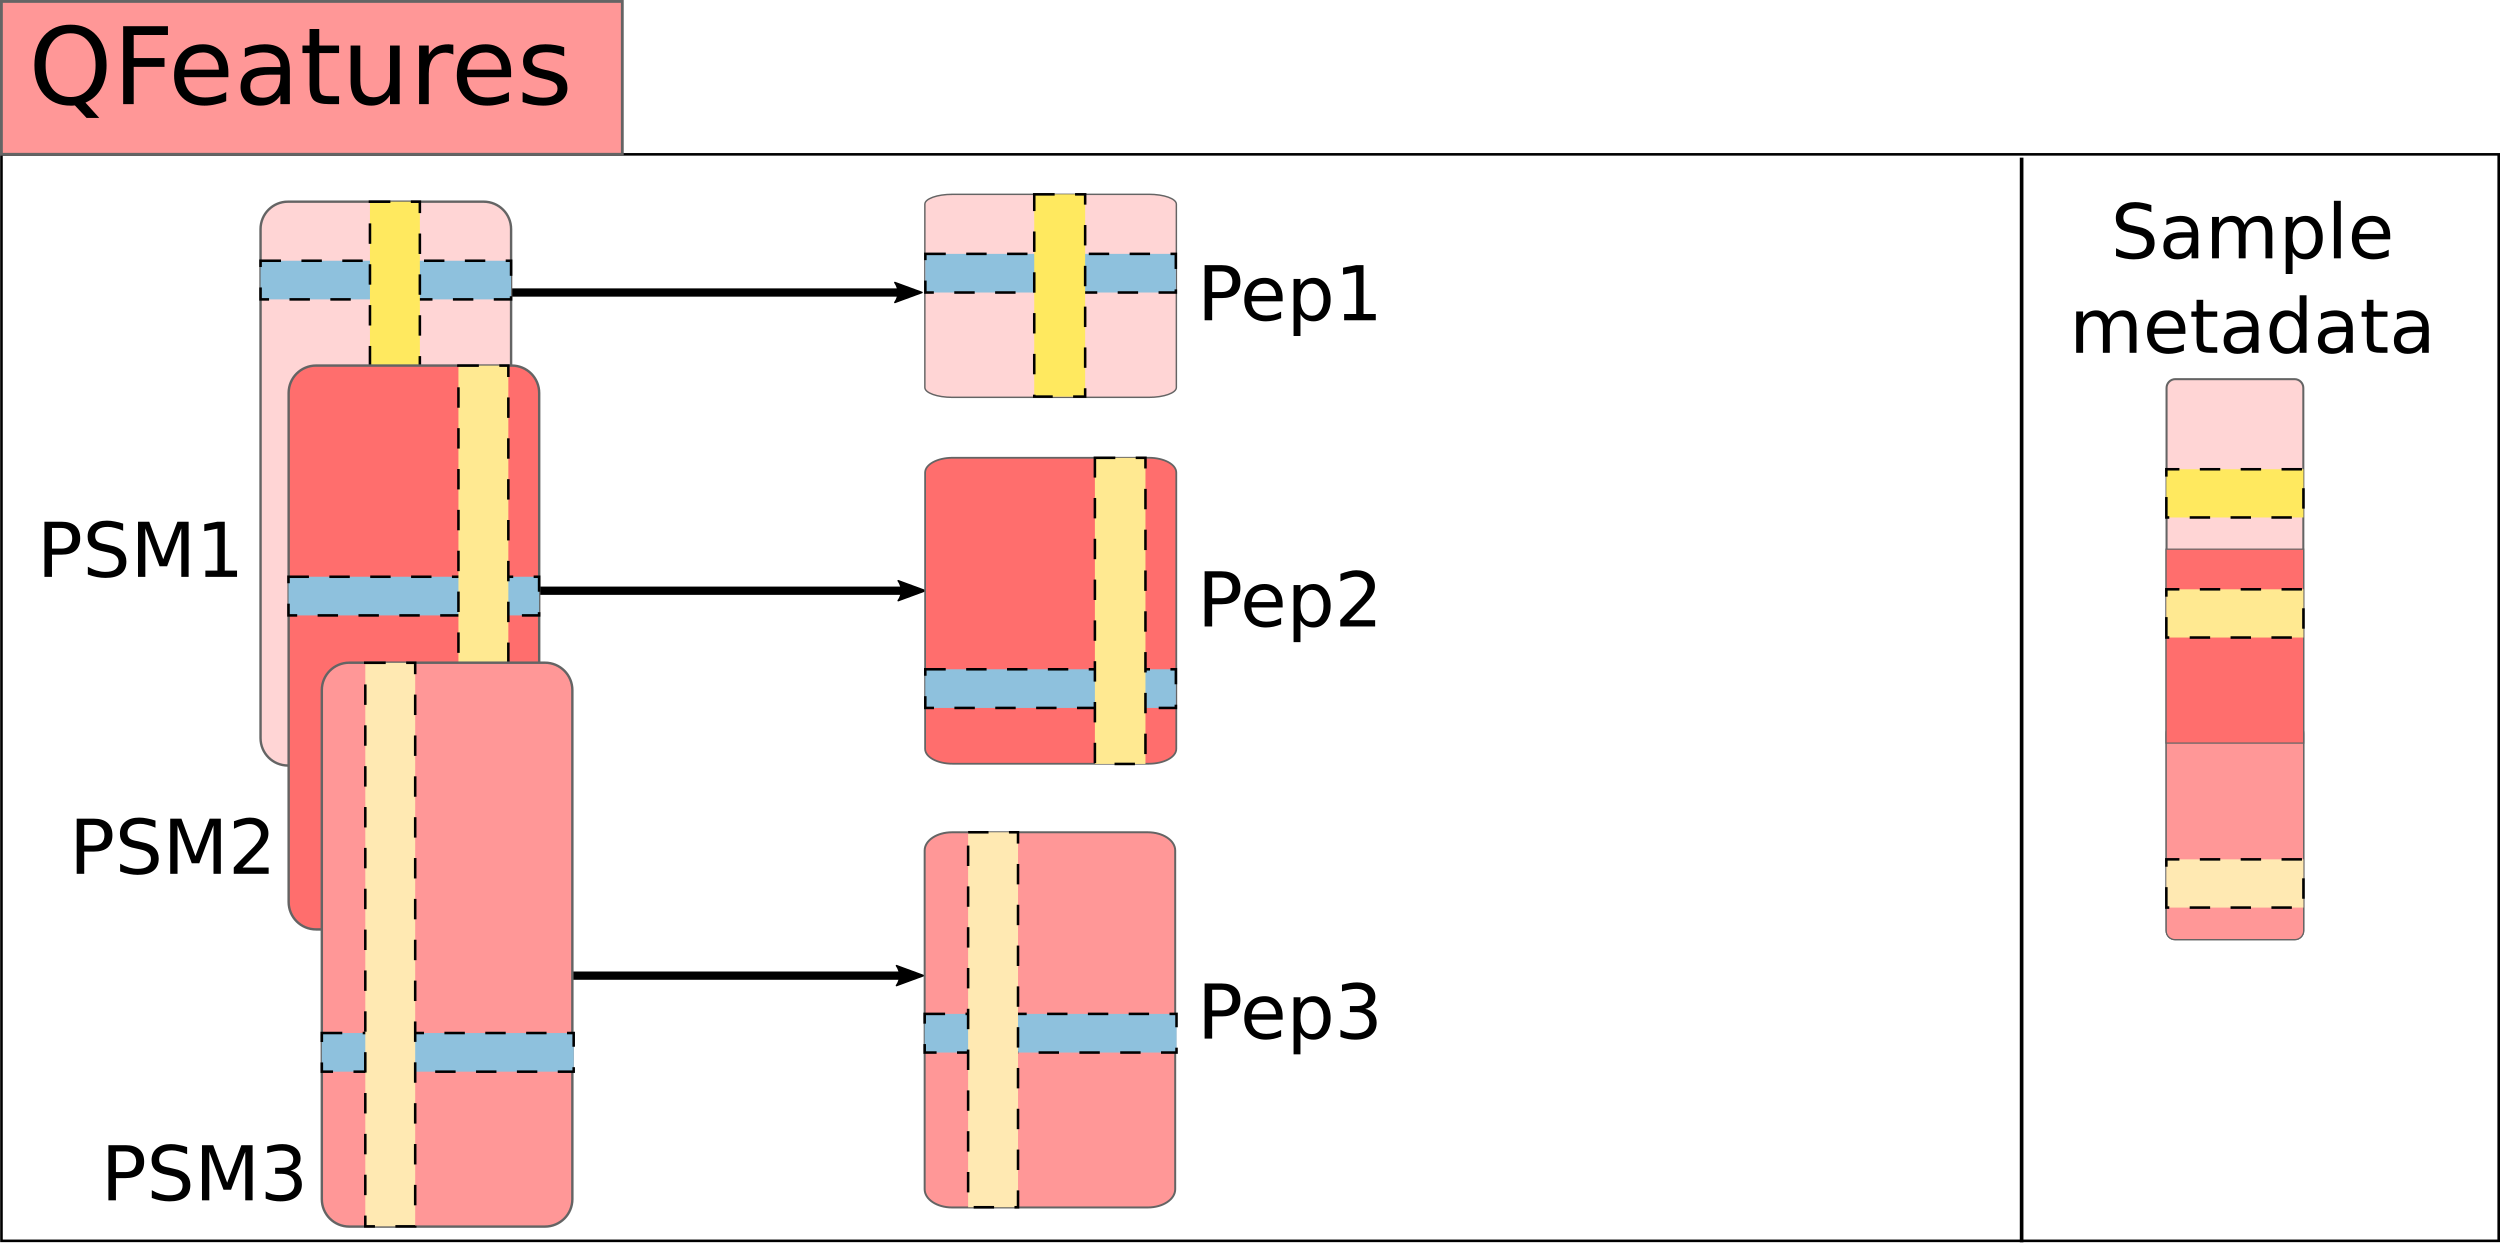
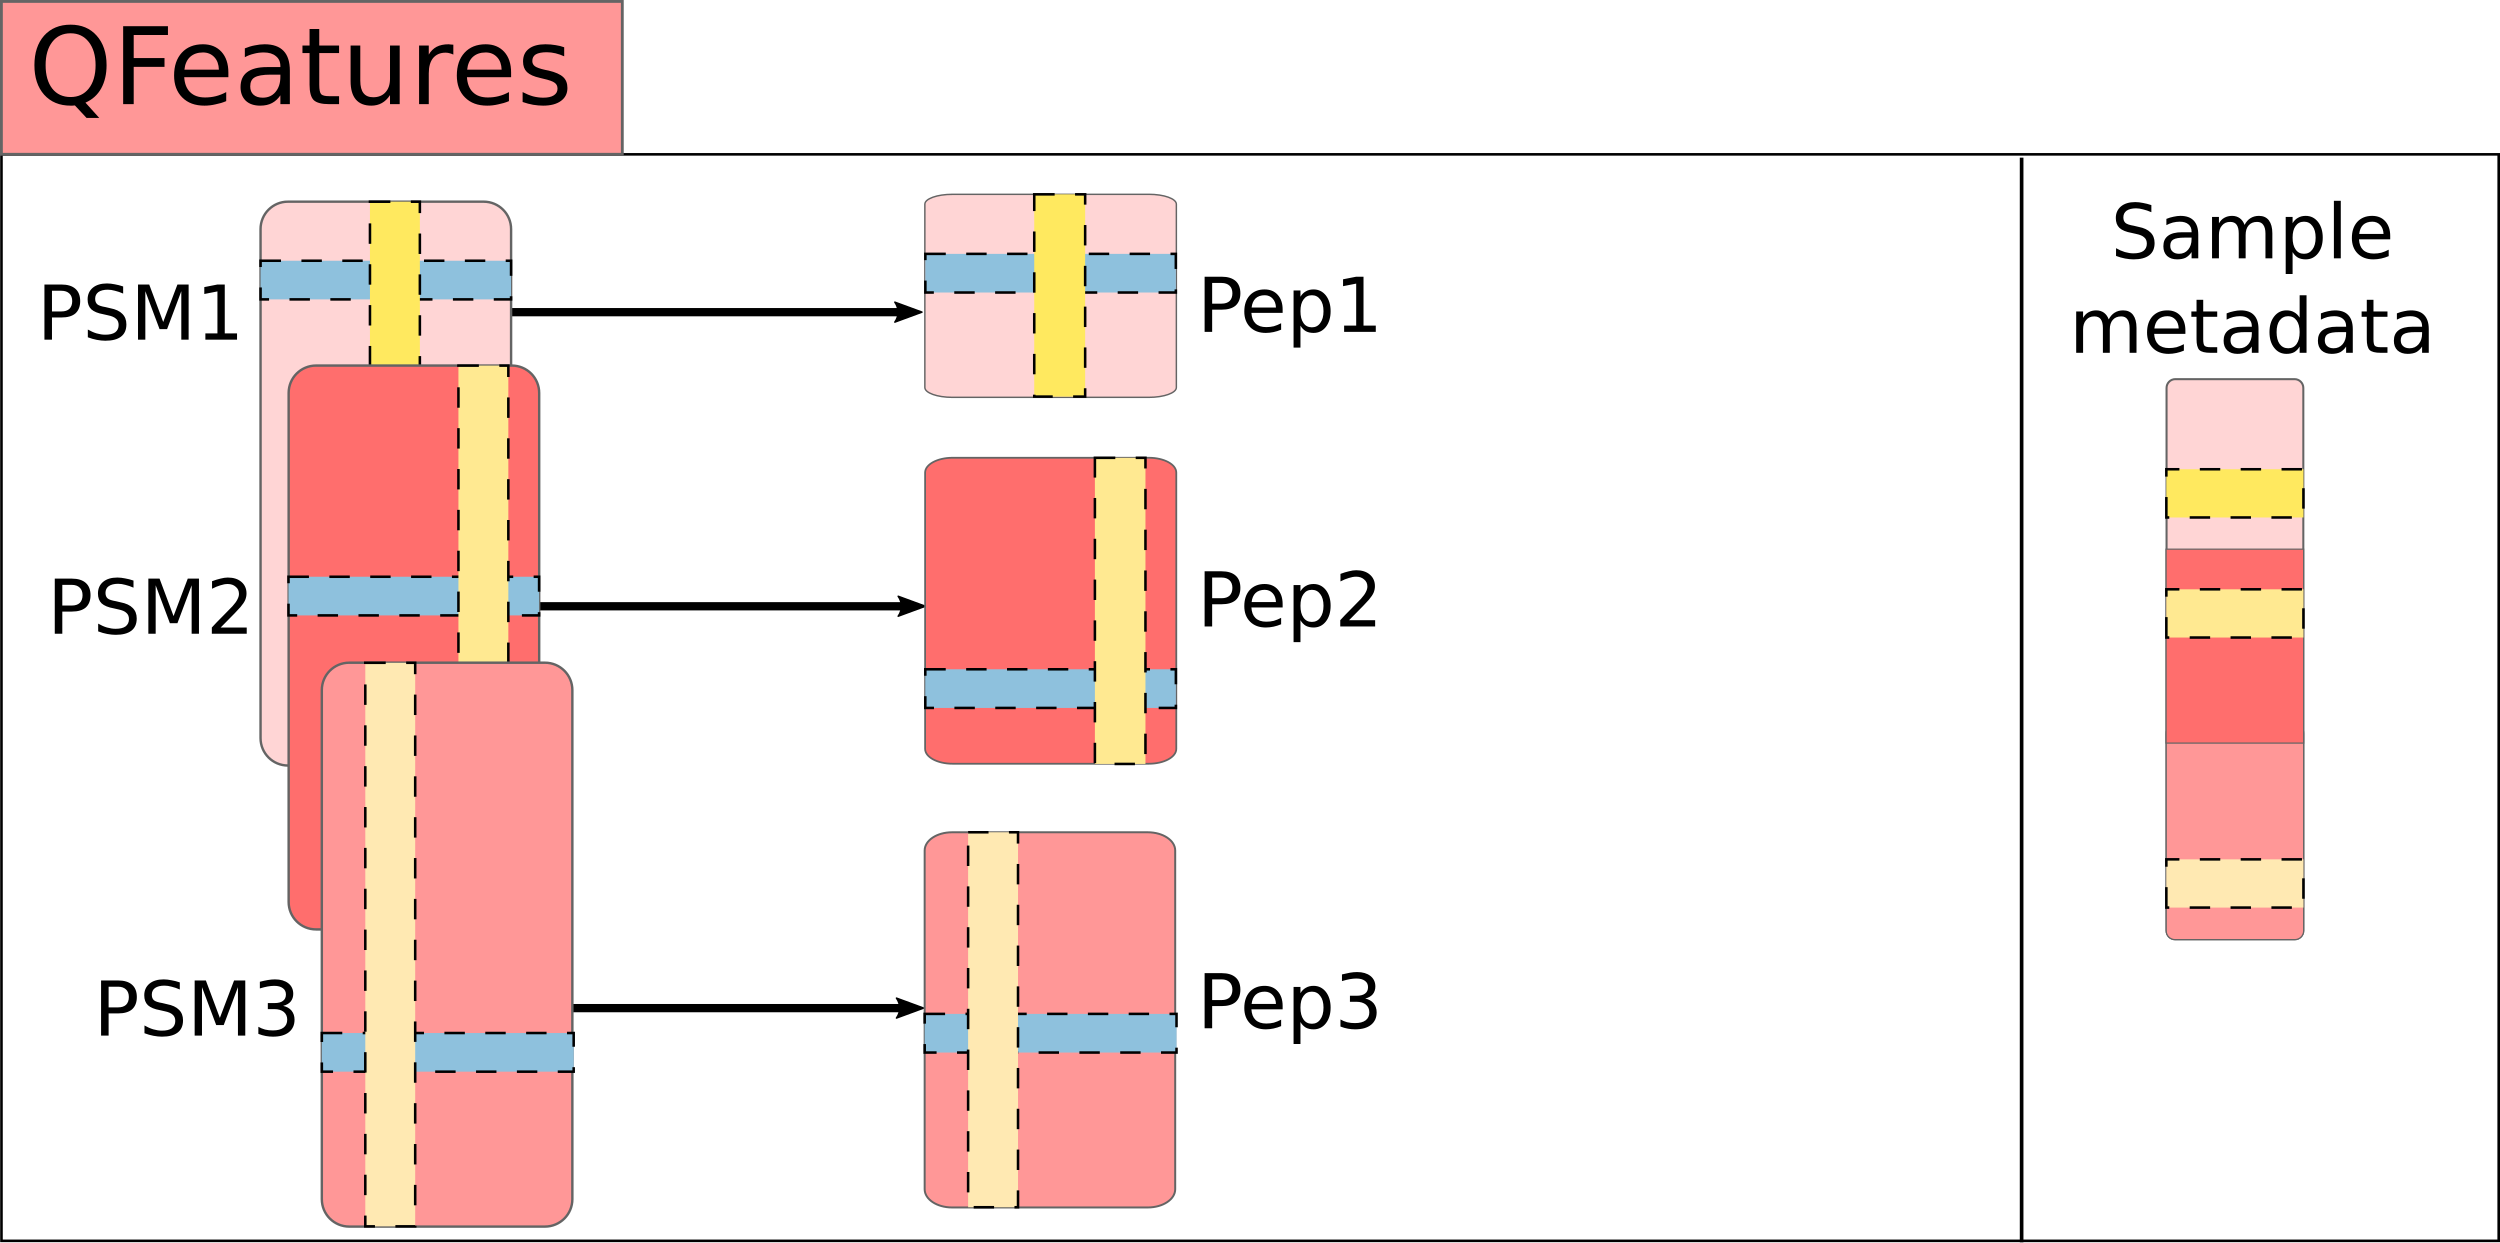
<svg xmlns="http://www.w3.org/2000/svg" width="181.368mm" height="90.123mm" viewBox="0 0 181.368 90.123" version="1.1" id="svg5016">
  <defs id="defs5010">
    <marker orient="auto" refY="0" refX="0" id="Arrow2Send" style="overflow:visible">
      <path id="path1249" style="fill:#000000;fill-opacity:1;fill-rule:evenodd;stroke:#000000;stroke-width:0.625;stroke-linejoin:round;stroke-opacity:1" d="M 8.719,4.034 -2.207,0.016 8.719,-4.002 c -1.745,2.372 -1.735,5.617 -6e-7,8.035 z" transform="matrix(-0.3,0,0,-0.3,0.69,0)" />
    </marker>
    <marker orient="auto" refY="0" refX="0" id="Arrow2Lend" style="overflow:visible">
      <path id="path1237" style="fill:#000000;fill-opacity:1;fill-rule:evenodd;stroke:#000000;stroke-width:0.625;stroke-linejoin:round;stroke-opacity:1" d="M 8.719,4.034 -2.207,0.016 8.719,-4.002 c -1.745,2.372 -1.735,5.617 -6e-7,8.035 z" transform="matrix(-1.1,0,0,-1.1,-1.1,0)" />
    </marker>
    <marker orient="auto" refY="0" refX="0" id="marker2119" style="overflow:visible">
      <path id="path2117" d="M 0,0 5,-5 -12.5,0 5,5 Z" style="fill:#000000;fill-opacity:1;fill-rule:evenodd;stroke:#000000;stroke-width:1pt;stroke-opacity:1" transform="matrix(-0.8,0,0,-0.8,-10,0)" />
    </marker>
    <marker orient="auto" refY="0" refX="0" id="Arrow1Lend" style="overflow:visible">
      <path id="path1216" d="M 0,0 5,-5 -12.5,0 5,5 Z" style="fill:#000000;fill-opacity:1;fill-rule:evenodd;stroke:#000000;stroke-width:1pt;stroke-opacity:1" transform="matrix(-0.8,0,0,-0.8,-10,0)" />
    </marker>
    <marker orient="auto" refY="0" refX="0" id="Arrow1Lend-2" style="overflow:visible">
      <path id="path1216-7" d="M 0,0 5,-5 -12.5,0 5,5 Z" style="fill:#000000;fill-opacity:1;fill-rule:evenodd;stroke:#000000;stroke-width:1pt;stroke-opacity:1" transform="matrix(-0.8,0,0,-0.8,-10,0)" />
    </marker>
    <marker orient="auto" refY="0" refX="0" id="Arrow2Send-1" style="overflow:visible">
      <path id="path1249-8" style="fill:#000000;fill-opacity:1;fill-rule:evenodd;stroke:#000000;stroke-width:0.625;stroke-linejoin:round;stroke-opacity:1" d="M 8.719,4.034 -2.207,0.016 8.719,-4.002 c -1.745,2.372 -1.735,5.617 -6e-7,8.035 z" transform="matrix(-0.3,0,0,-0.3,0.69,0)" />
    </marker>
    <marker orient="auto" refY="0" refX="0" id="Arrow2Send-9" style="overflow:visible">
      <path id="path1249-2" style="fill:#000000;fill-opacity:1;fill-rule:evenodd;stroke:#000000;stroke-width:0.625;stroke-linejoin:round;stroke-opacity:1" d="M 8.719,4.034 -2.207,0.016 8.719,-4.002 c -1.745,2.372 -1.735,5.617 -6e-7,8.035 z" transform="matrix(-0.3,0,0,-0.3,0.69,0)" />
    </marker>
  </defs>
  <g id="layer1" transform="translate(-0.1592803,-0.0736303)">
-     <path style="fill:none;stroke:#000000;stroke-width:0.6;stroke-linecap:butt;stroke-linejoin:miter;stroke-miterlimit:4;stroke-dasharray:none;stroke-opacity:1;marker-end:url(#Arrow2Send-9)" d="M 31.248,70.854 H 66.351" id="path1214-0" />
-     <path style="fill:none;stroke:#000000;stroke-width:0.6;stroke-linecap:butt;stroke-linejoin:miter;stroke-miterlimit:4;stroke-dasharray:none;stroke-opacity:1;marker-end:url(#Arrow2Send-1)" d="M 31.374,42.929 H 66.476" id="path1214-7" />
-     <path style="fill:none;stroke:#000000;stroke-width:0.6;stroke-linecap:butt;stroke-linejoin:miter;stroke-miterlimit:4;stroke-dasharray:none;stroke-opacity:1;marker-end:url(#Arrow2Send)" d="M 31.131,21.295 H 66.233" id="path1214" />
-     <text id="text108" style="font-variant:normal;font-weight:normal;font-size:5.483px;font-family:'DejaVu Sans';-inkscape-font-specification:DejaVuSans;writing-mode:lr-tb;fill:#000000;fill-opacity:1;fill-rule:nonzero;stroke:none;stroke-width:0.353" x="2.852" y="41.921">
-       <tspan style="stroke-width:0.353" id="tspan106" x="2.852" y="41.921">PSM1</tspan>
+     <path style="fill:none;stroke:#000000;stroke-width:0.6;stroke-linecap:butt;stroke-linejoin:miter;stroke-miterlimit:4;stroke-dasharray:none;stroke-opacity:1;marker-end:url(#Arrow2Send-9)" d="M 31.248,73.21 H 66.351" id="path1214-0" />
+     <path style="fill:none;stroke:#000000;stroke-width:0.6;stroke-linecap:butt;stroke-linejoin:miter;stroke-miterlimit:4;stroke-dasharray:none;stroke-opacity:1;marker-end:url(#Arrow2Send-1)" d="M 31.374,44.057 H 66.476" id="path1214-7" />
+     <path style="fill:none;stroke:#000000;stroke-width:0.6;stroke-linecap:butt;stroke-linejoin:miter;stroke-miterlimit:4;stroke-dasharray:none;stroke-opacity:1;marker-end:url(#Arrow2Send)" d="M 31.131,22.721 H 66.233" id="path1214" />
+     <text id="text108" style="font-variant:normal;font-weight:normal;font-size:5.483px;font-family:'DejaVu Sans';-inkscape-font-specification:DejaVuSans;writing-mode:lr-tb;fill:#000000;fill-opacity:1;fill-rule:nonzero;stroke:none;stroke-width:0.353" x="2.852" y="24.714">
+       <tspan style="stroke-width:0.353" id="tspan106" x="2.852" y="24.714">PSM1</tspan>
    </text>
    <path d="M 0.266,11.271 H 181.433 V 90.094 H 0.266 Z" style="fill:none;stroke:#000000;stroke-width:0.188;stroke-linecap:butt;stroke-linejoin:miter;stroke-miterlimit:3.5;stroke-dasharray:none;stroke-opacity:1" id="path120" />
    <text id="text126" style="font-variant:normal;font-weight:normal;font-size:5.483px;font-family:'DejaVu Sans';-inkscape-font-specification:DejaVuSans;writing-mode:lr-tb;fill:#000000;fill-opacity:1;fill-rule:nonzero;stroke:none;stroke-width:0.353" x="153.298" y="18.813">
      <tspan style="stroke-width:0.353" id="tspan122" y="18.813" x="153.298 156.774 160.13 165.47 168.947 170.449 173.821">Sample</tspan>
      <tspan style="stroke-width:0.353" id="tspan124" y="25.667" x="150.283 155.624 158.996 161.145 164.501 167.977 171.316 173.466">metadata</tspan>
    </text>
    <path d="M 0.262,0.177 H 45.306 V 11.266 H 0.262 Z" style="fill:#ff9797;fill-opacity:1;fill-rule:nonzero;stroke:#646464;stroke-width:0.206;stroke-linecap:butt;stroke-linejoin:miter;stroke-miterlimit:3.5;stroke-dasharray:none;stroke-opacity:1" id="path134" />
    <path d="M 146.822,11.511 V 90.197" style="fill:none;stroke:#000000;stroke-width:0.265;stroke-linecap:butt;stroke-linejoin:miter;stroke-miterlimit:4;stroke-dasharray:none;stroke-opacity:1" id="path210" />
    <text id="text108-3" style="font-variant:normal;font-weight:normal;font-size:5.483px;font-family:'DejaVu Sans';-inkscape-font-specification:DejaVuSans;writing-mode:lr-tb;fill:#000000;fill-opacity:1;fill-rule:nonzero;stroke:none;stroke-width:0.353" x="2.217" y="7.631">
      <tspan style="font-size:7.761px;stroke-width:0.353" id="tspan106-5" y="7.631" x="2.217">QFeatures</tspan>
    </text>
    <g id="g1122" transform="translate(-2.645833,-65.61667)">
      <path id="path28" style="fill:#ffd5d5;fill-opacity:1;fill-rule:nonzero;stroke:#646464;stroke-width:0.176;stroke-linecap:butt;stroke-linejoin:miter;stroke-miterlimit:4;stroke-dasharray:none;stroke-opacity:1" d="m 23.697,80.321 h 14.196 c 1.102,0 1.99,0.887 1.99,1.99 v 36.927 c 0,1.102 -0.887,1.99 -1.99,1.99 H 23.697 c -1.102,0 -1.99,-0.888 -1.99,-1.99 V 82.31 c 0,-1.102 0.888,-1.99 1.99,-1.99 z" />
      <path id="path36" style="fill:#8ec1dd;fill-opacity:1;fill-rule:nonzero;stroke:#000000;stroke-width:0.185;stroke-linecap:butt;stroke-linejoin:miter;stroke-miterlimit:4;stroke-dasharray:1.482, 1.482;stroke-dashoffset:0;stroke-opacity:1" d="m 21.709,84.606 h 18.172 v 2.804 h -18.172 z" />
      <path id="path246-6" style="fill:#ffe95f;fill-opacity:1;fill-rule:nonzero;stroke:#000000;stroke-width:0.185;stroke-linecap:butt;stroke-linejoin:miter;stroke-miterlimit:4;stroke-dasharray:1.482, 1.482;stroke-dashoffset:0;stroke-opacity:1" d="m 29.645,80.324 h 3.62 V 121.209 h -3.62 z" />
    </g>
    <g id="g1140" transform="translate(-13.22917,-59.79583)">
      <path id="path182" style="fill:#ffd5d5;fill-opacity:1;fill-rule:nonzero;stroke:#646464;stroke-width:0.149;stroke-linecap:butt;stroke-linejoin:miter;stroke-miterlimit:4;stroke-dasharray:none;stroke-opacity:1" d="M 170.566,127.374 V 88.013 c 0,-0.353 0.284,-0.638 0.637,-0.638 h 8.648 c 0.353,0 0.637,0.285 0.637,0.638 V 127.374 c 0,0.353 -0.284,0.636 -0.637,0.636 h -8.648 c -0.353,0 -0.637,-0.284 -0.637,-0.636 z" />
      <path id="path186" style="fill:#ffe95f;fill-opacity:1;fill-rule:nonzero;stroke:#000000;stroke-width:0.185;stroke-linecap:butt;stroke-linejoin:miter;stroke-miterlimit:4;stroke-dasharray:1.482, 1.482;stroke-dashoffset:0;stroke-opacity:1" d="m 170.551,97.411 v -3.499 h 9.945 v 3.499 z" />
      <path id="path190" style="fill:#ff9797;fill-opacity:1;fill-rule:nonzero;stroke:#646464;stroke-width:0.093;stroke-linecap:butt;stroke-linejoin:miter;stroke-miterlimit:4;stroke-dasharray:none;stroke-opacity:1" d="m 170.538,127.398 v -14.341 c 0,-0.356 0.285,-0.641 0.639,-0.641 h 8.698 c 0.354,0 0.639,0.285 0.639,0.641 v 14.341 c 0,0.354 -0.285,0.641 -0.639,0.641 h -8.698 c -0.354,0 -0.639,-0.286 -0.639,-0.641 z" />
      <path id="path194" style="fill:#ff6e6d;fill-opacity:1;fill-rule:nonzero;stroke:#646464;stroke-width:0.088;stroke-linecap:butt;stroke-linejoin:miter;stroke-miterlimit:4;stroke-dasharray:none;stroke-opacity:1" d="M 170.531,113.779 V 99.71 h 9.978 v 14.069 z" />
      <path id="path186-7" style="fill:#ffe991;fill-opacity:1;fill-rule:nonzero;stroke:#000000;stroke-width:0.185;stroke-linecap:butt;stroke-linejoin:miter;stroke-miterlimit:4;stroke-dasharray:1.482, 1.482;stroke-dashoffset:0;stroke-opacity:1" d="m 170.551,106.121 v -3.499 h 9.945 v 3.499 z" />
      <path id="path186-5" style="fill:#ffe9b2;fill-opacity:1;fill-rule:nonzero;stroke:#000000;stroke-width:0.185;stroke-linecap:butt;stroke-linejoin:miter;stroke-miterlimit:4;stroke-dasharray:1.482, 1.482;stroke-dashoffset:0;stroke-opacity:1" d="m 170.551,125.712 v -3.499 h 9.945 v 3.499 z" />
    </g>
    <g id="g1127" transform="translate(-42.8625,-52.3875)">
      <path id="path112" style="fill:#ff6e6d;fill-opacity:1;fill-rule:nonzero;stroke:#646464;stroke-width:0.176;stroke-linecap:butt;stroke-linejoin:miter;stroke-miterlimit:4;stroke-dasharray:none;stroke-opacity:1" d="m 65.952,78.981 h 14.196 c 1.102,0 1.99,0.887 1.99,1.99 v 36.927 c 0,1.102 -0.888,1.99 -1.99,1.99 H 65.952 c -1.102,0 -1.99,-0.888 -1.99,-1.99 V 80.971 c 0,-1.102 0.888,-1.99 1.99,-1.99 z" />
      <path id="path116" style="fill:#8ec1dd;fill-opacity:1;fill-rule:nonzero;stroke:#000000;stroke-width:0.185;stroke-linecap:butt;stroke-linejoin:miter;stroke-miterlimit:4;stroke-dasharray:1.482, 1.482;stroke-dashoffset:0;stroke-opacity:1" d="m 63.952,94.303 h 18.179 v 2.804 H 63.952 Z" />
      <path id="path246" style="fill:#ffe991;fill-opacity:1;fill-rule:nonzero;stroke:#000000;stroke-width:0.185;stroke-linecap:butt;stroke-linejoin:miter;stroke-miterlimit:4;stroke-dasharray:1.482, 1.482;stroke-dashoffset:0;stroke-opacity:1" d="m 76.28,78.986 h 3.62 v 40.885 h -3.62 z" />
    </g>
-     <text id="text108-35" style="font-variant:normal;font-weight:normal;font-size:5.483px;font-family:'DejaVu Sans';-inkscape-font-specification:DejaVuSans;writing-mode:lr-tb;fill:#000000;fill-opacity:1;fill-rule:nonzero;stroke:none;stroke-width:0.353" x="5.19" y="63.465">
-       <tspan style="stroke-width:0.353" id="tspan106-6" x="5.19" y="63.465">PSM2</tspan>
+     <text id="text108-35" style="font-variant:normal;font-weight:normal;font-size:5.483px;font-family:'DejaVu Sans';-inkscape-font-specification:DejaVuSans;writing-mode:lr-tb;fill:#000000;fill-opacity:1;fill-rule:nonzero;stroke:none;stroke-width:0.353" x="3.603" y="46.05">
+       <tspan style="stroke-width:0.353" id="tspan106-6" x="3.603" y="46.05">PSM2</tspan>
    </text>
-     <text id="text108-2" style="font-variant:normal;font-weight:normal;font-size:5.483px;font-family:'DejaVu Sans';-inkscape-font-specification:DejaVuSans;writing-mode:lr-tb;fill:#000000;fill-opacity:1;fill-rule:nonzero;stroke:none;stroke-width:0.353" x="7.491" y="87.152">
-       <tspan style="stroke-width:0.353" id="tspan106-9" x="7.491" y="87.152">PSM3</tspan>
+     <text id="text108-2" style="font-variant:normal;font-weight:normal;font-size:5.483px;font-family:'DejaVu Sans';-inkscape-font-specification:DejaVuSans;writing-mode:lr-tb;fill:#000000;fill-opacity:1;fill-rule:nonzero;stroke:none;stroke-width:0.353" x="6.962" y="75.203">
+       <tspan style="stroke-width:0.353" id="tspan106-9" x="6.962" y="75.203">PSM3</tspan>
    </text>
    <g id="g1132" transform="translate(-74.6125,-37.04167)">
      <path id="path40" style="fill:#ff9797;fill-opacity:1;fill-rule:nonzero;stroke:#646464;stroke-width:0.176;stroke-linecap:butt;stroke-linejoin:miter;stroke-miterlimit:4;stroke-dasharray:none;stroke-opacity:1" d="m 100.109,85.192 h 14.196 c 1.102,0 1.99,0.888 1.99,1.99 V 124.111 c 0,1.102 -0.888,1.99 -1.99,1.99 H 100.109 c -1.102,0 -1.99,-0.887 -1.99,-1.99 V 87.182 c 0,-1.102 0.887,-1.99 1.99,-1.99 z" />
      <path id="path44" style="fill:#8ec1dd;fill-opacity:1;fill-rule:nonzero;stroke:#000000;stroke-width:0.185;stroke-linecap:butt;stroke-linejoin:miter;stroke-miterlimit:4;stroke-dasharray:1.482, 1.482;stroke-dashoffset:0;stroke-opacity:1" d="m 98.121,112.058 h 18.27 v 2.804 H 98.121 Z" />
      <path id="path246-3" style="fill:#ffe9b2;fill-opacity:1;fill-rule:nonzero;stroke:#000000;stroke-width:0.185;stroke-linecap:butt;stroke-linejoin:miter;stroke-miterlimit:4;stroke-dasharray:1.482, 1.482;stroke-dashoffset:0;stroke-opacity:1" d="m 101.273,85.199 h 3.62 V 126.084 h -3.62 z" />
    </g>
    <g id="g1104" transform="translate(0.3487173,-53.44584)">
      <path id="path40-6" style="fill:#ff9797;fill-opacity:1;fill-rule:nonzero;stroke:#646464;stroke-width:0.144;stroke-linecap:butt;stroke-linejoin:miter;stroke-miterlimit:4;stroke-dasharray:none;stroke-opacity:1" d="m 68.882,113.899 h 14.196 c 1.102,0 1.99,0.591 1.99,1.324 v 24.571 c 0,0.734 -0.888,1.324 -1.99,1.324 h -14.196 c -1.102,0 -1.99,-0.59 -1.99,-1.324 v -24.571 c 0,-0.734 0.887,-1.324 1.99,-1.324 z" />
      <path id="path44-7" style="fill:#8ec1dd;fill-opacity:1;fill-rule:nonzero;stroke:#000000;stroke-width:0.185;stroke-linecap:butt;stroke-linejoin:miter;stroke-miterlimit:4;stroke-dasharray:1.48, 1.48;stroke-dashoffset:0;stroke-opacity:1" d="m 66.894,127.075 h 18.27 v 2.804 H 66.894 Z" />
      <path id="path246-3-5" style="fill:#ffe9b2;fill-opacity:1;fill-rule:nonzero;stroke:#000000;stroke-width:0.185;stroke-linecap:butt;stroke-linejoin:miter;stroke-miterlimit:4;stroke-dasharray:1.48, 1.48;stroke-dashoffset:0;stroke-opacity:1" d="m 70.045,113.898 h 3.62 v 27.203 h -3.62 z" />
    </g>
    <g id="g1136" transform="translate(-26.23897,-49.31064)">
      <path id="path112-5" style="fill:#ff6e6d;fill-opacity:1;fill-rule:nonzero;stroke:#646464;stroke-width:0.13;stroke-linecap:butt;stroke-linejoin:miter;stroke-miterlimit:4;stroke-dasharray:none;stroke-opacity:1" d="m 95.507,82.593 h 14.233 c 1.105,0 1.995,0.481 1.995,1.08 v 20.039 c 0,0.598 -0.89,1.08 -1.995,1.08 H 95.507 c -1.105,0 -1.995,-0.482 -1.995,-1.08 V 83.673 c 0,-0.598 0.89,-1.08 1.995,-1.08 z" />
      <path id="path116-6" style="fill:#8ec1dd;fill-opacity:1;fill-rule:nonzero;stroke:#000000;stroke-width:0.185;stroke-linecap:butt;stroke-linejoin:miter;stroke-miterlimit:4;stroke-dasharray:1.482, 1.482;stroke-dashoffset:0;stroke-opacity:1" d="m 93.526,97.939 h 18.179 v 2.804 H 93.526 Z" />
      <path id="path246-2" style="fill:#ffe991;fill-opacity:1;fill-rule:nonzero;stroke:#000000;stroke-width:0.185;stroke-linecap:butt;stroke-linejoin:miter;stroke-miterlimit:4;stroke-dasharray:1.48, 1.48;stroke-dashoffset:0;stroke-opacity:1" d="m 105.83,82.598 h 3.668 v 22.209 h -3.668 z" />
    </g>
    <g id="g1168" transform="translate(-1.984979,-12.17083)">
      <path id="path28-1" style="fill:#ffd5d5;fill-opacity:1;fill-rule:nonzero;stroke:#646464;stroke-width:0.106;stroke-linecap:butt;stroke-linejoin:miter;stroke-miterlimit:4;stroke-dasharray:none;stroke-opacity:1" d="M 71.238,26.341 H 85.489 c 1.107,0 1.997,0.319 1.997,0.716 v 13.297 c 0,0.397 -0.891,0.717 -1.997,0.717 H 71.238 c -1.107,0 -1.998,-0.32 -1.998,-0.717 V 27.058 c 0,-0.397 0.891,-0.716 1.998,-0.716 z" />
      <path id="path36-2" style="fill:#8ec1dd;fill-opacity:1;fill-rule:nonzero;stroke:#000000;stroke-width:0.185;stroke-linecap:butt;stroke-linejoin:miter;stroke-miterlimit:4;stroke-dasharray:1.482, 1.482;stroke-dashoffset:0;stroke-opacity:1" d="m 69.276,30.662 h 18.172 v 2.804 h -18.172 z" />
      <path id="path246-6-7" style="fill:#ffe95f;fill-opacity:1;fill-rule:nonzero;stroke:#000000;stroke-width:0.185;stroke-linecap:butt;stroke-linejoin:miter;stroke-miterlimit:4;stroke-dasharray:1.48, 1.48;stroke-dashoffset:0;stroke-opacity:1" d="m 77.176,26.343 h 3.693 v 14.674 h -3.693 z" />
    </g>
-     <text id="text108-0" style="font-variant:normal;font-weight:normal;font-size:5.483px;font-family:'DejaVu Sans';-inkscape-font-specification:DejaVuSans;writing-mode:lr-tb;fill:#000000;fill-opacity:1;fill-rule:nonzero;stroke:none;stroke-width:0.353" x="87.019" y="23.31">
-       <tspan style="stroke-width:0.353" id="tspan106-93" x="87.019" y="23.31">Pep1</tspan>
+     <text id="text108-0" style="font-variant:normal;font-weight:normal;font-size:5.483px;font-family:'DejaVu Sans';-inkscape-font-specification:DejaVuSans;writing-mode:lr-tb;fill:#000000;fill-opacity:1;fill-rule:nonzero;stroke:none;stroke-width:0.353" x="87.019" y="24.147">
+       <tspan style="stroke-width:0.353" id="tspan106-93" x="87.019" y="24.147">Pep1</tspan>
    </text>
    <text id="text108-0-6" style="font-variant:normal;font-weight:normal;font-size:5.483px;font-family:'DejaVu Sans';-inkscape-font-specification:DejaVuSans;writing-mode:lr-tb;fill:#000000;fill-opacity:1;fill-rule:nonzero;stroke:none;stroke-width:0.353" x="87.019" y="45.519">
      <tspan style="stroke-width:0.353" id="tspan106-93-0" x="87.019" y="45.519">Pep2</tspan>
    </text>
-     <text id="text108-0-62" style="font-variant:normal;font-weight:normal;font-size:5.483px;font-family:'DejaVu Sans';-inkscape-font-specification:DejaVuSans;writing-mode:lr-tb;fill:#000000;fill-opacity:1;fill-rule:nonzero;stroke:none;stroke-width:0.353" x="87.019" y="75.421">
-       <tspan style="stroke-width:0.353" id="tspan106-93-6" x="87.019" y="75.421">Pep3</tspan>
+     <text id="text108-0-62" style="font-variant:normal;font-weight:normal;font-size:5.483px;font-family:'DejaVu Sans';-inkscape-font-specification:DejaVuSans;writing-mode:lr-tb;fill:#000000;fill-opacity:1;fill-rule:nonzero;stroke:none;stroke-width:0.353" x="87.019" y="74.672">
+       <tspan style="stroke-width:0.353" id="tspan106-93-6" x="87.019" y="74.672">Pep3</tspan>
    </text>
  </g>
</svg>
